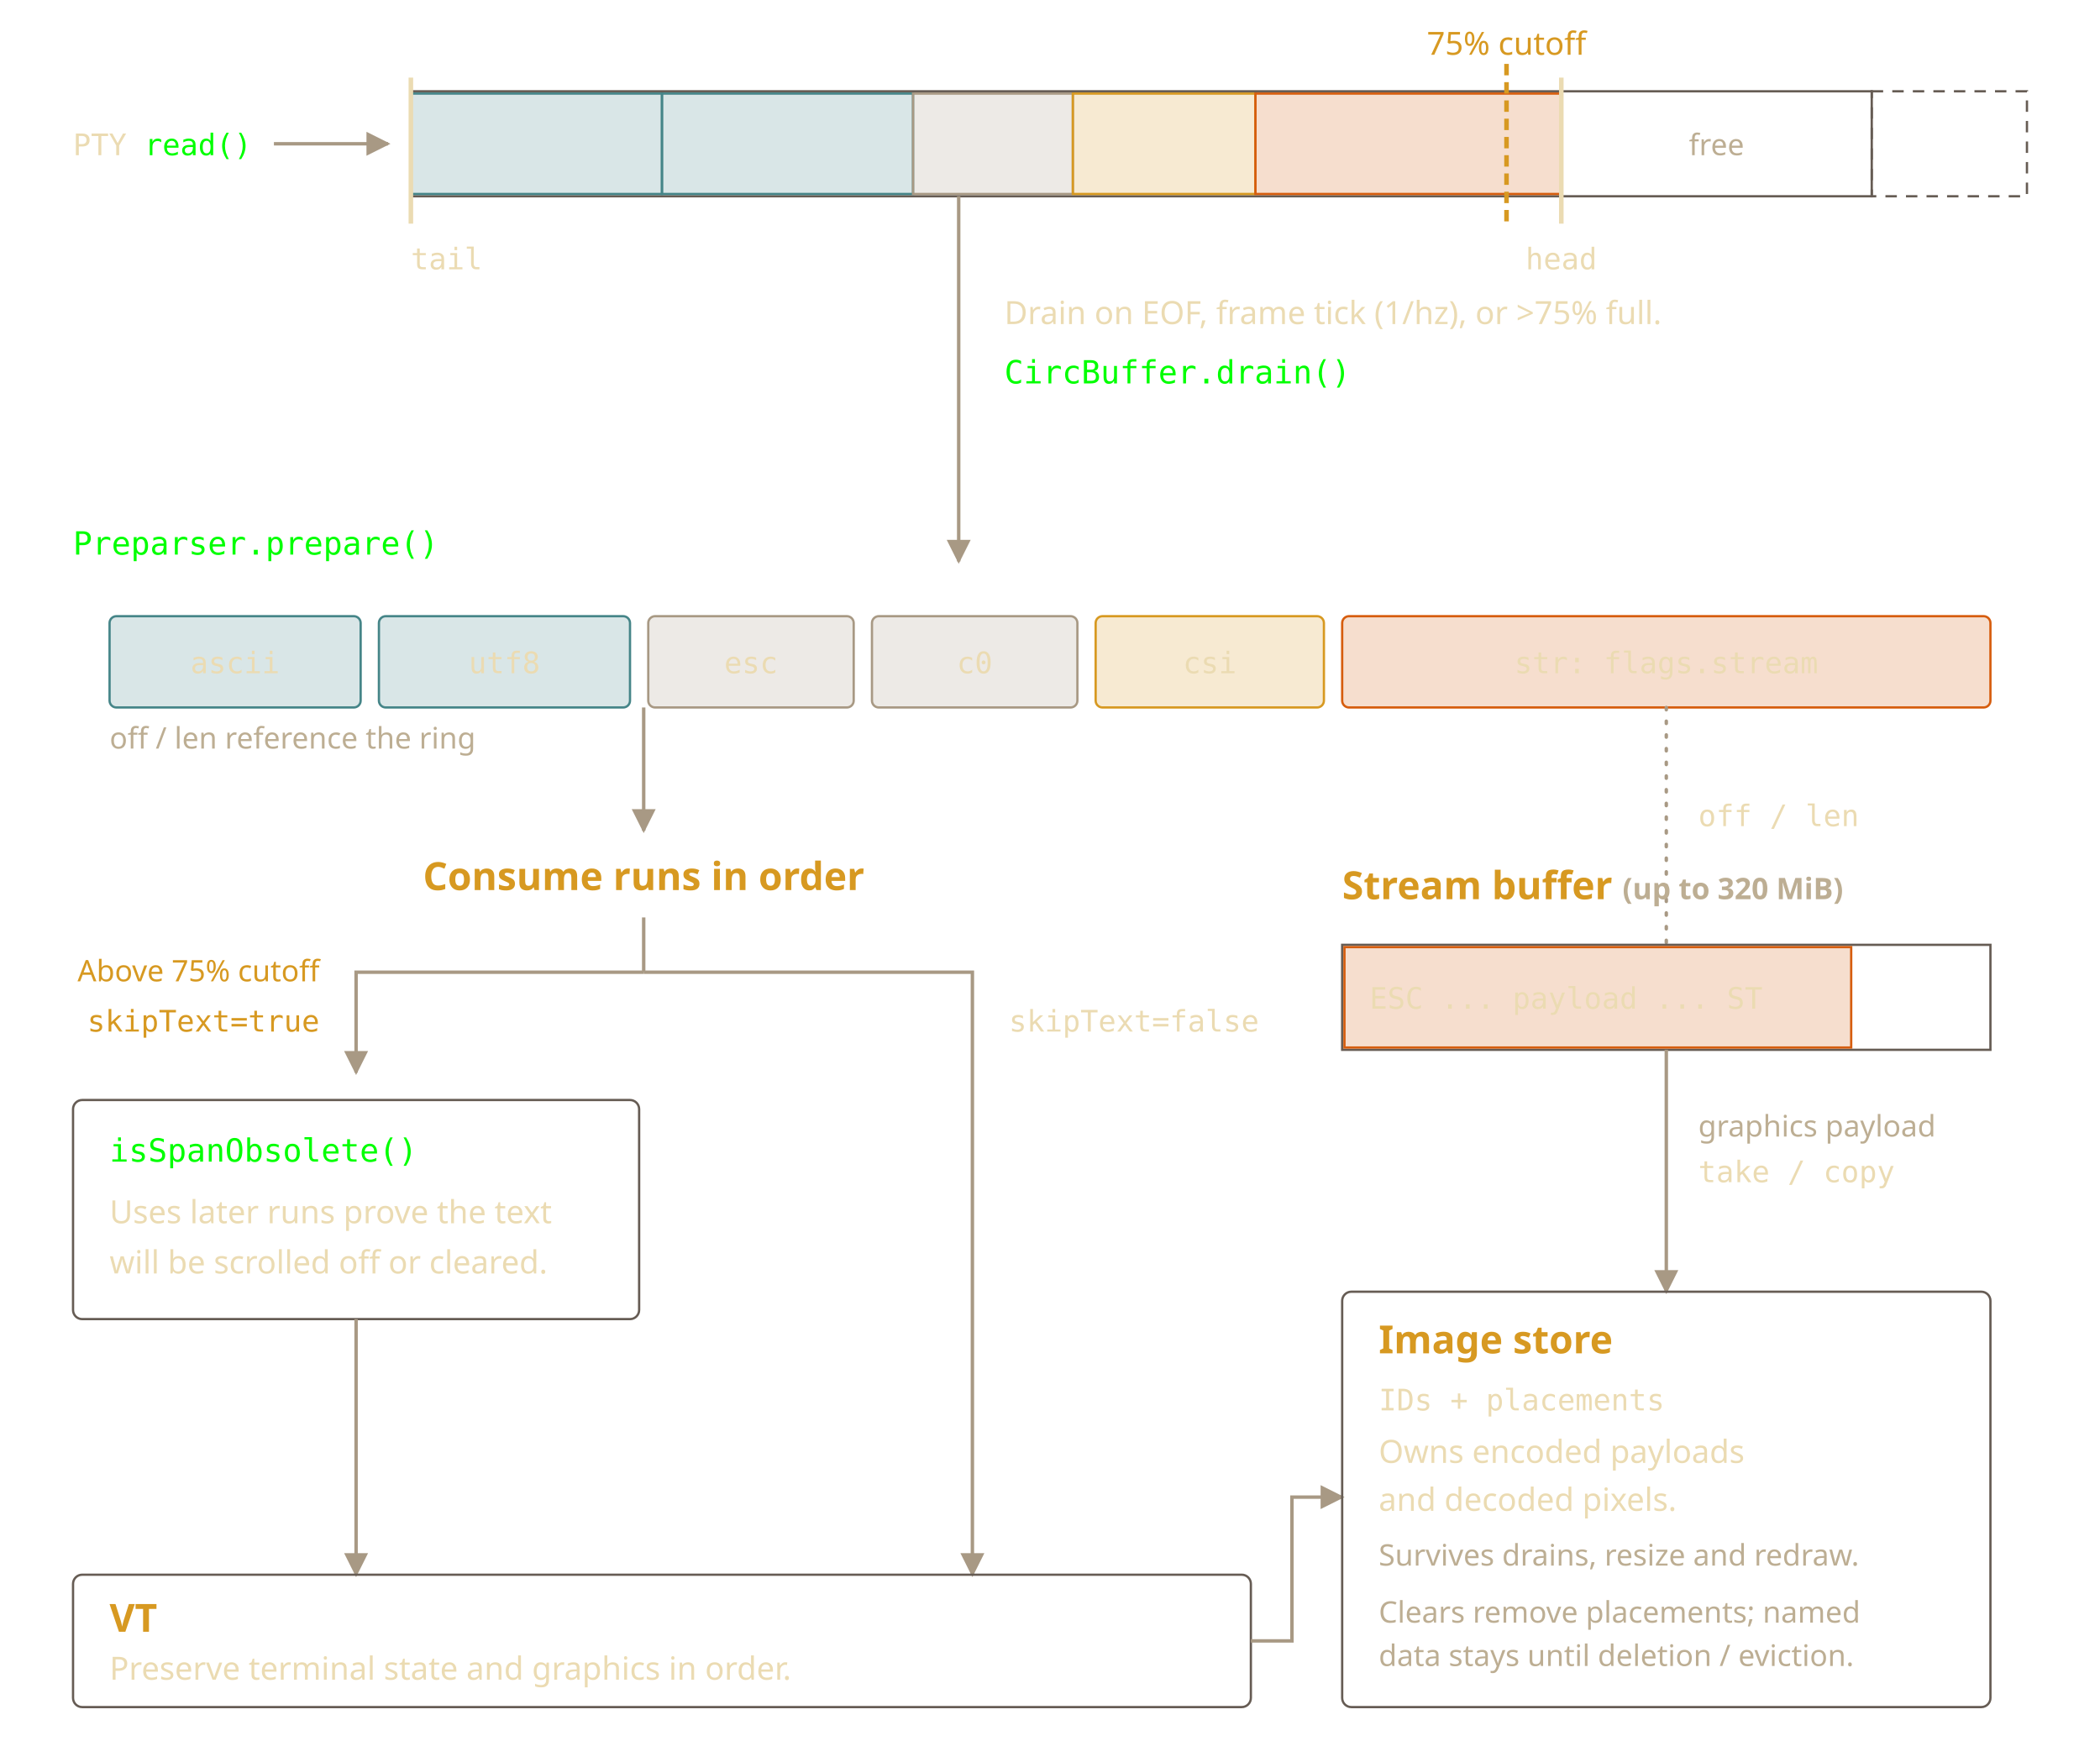
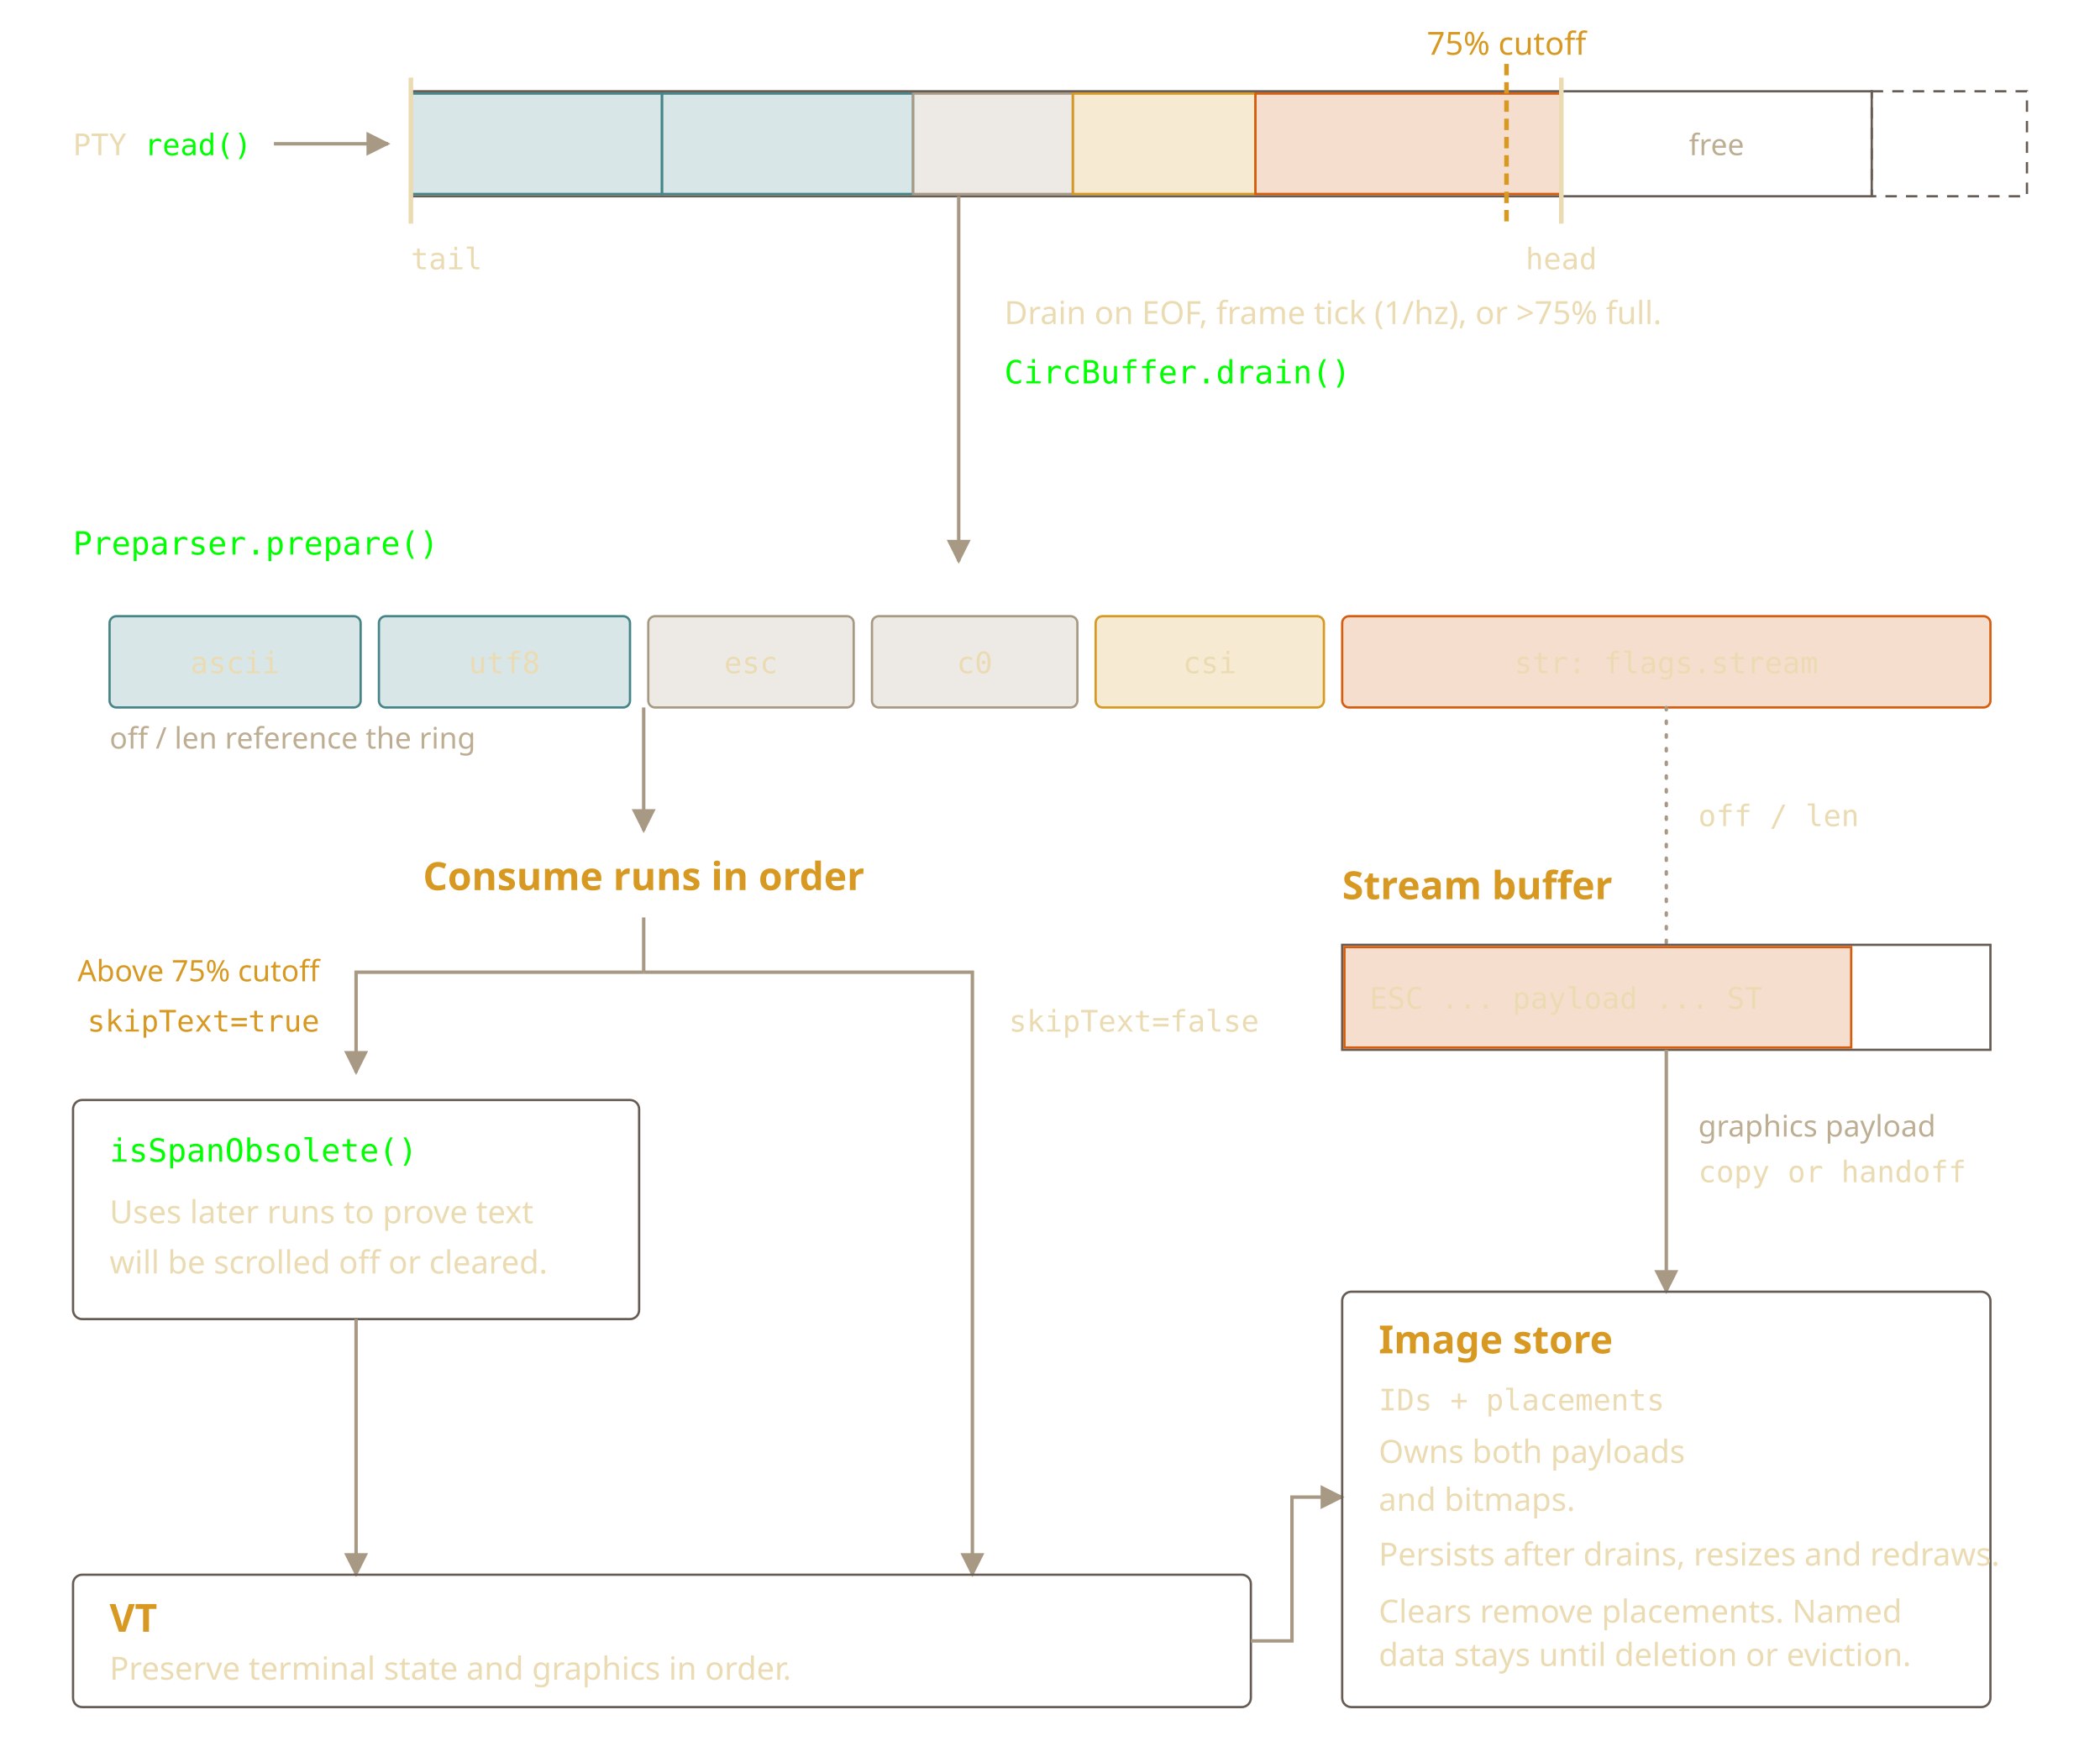
<svg xmlns="http://www.w3.org/2000/svg" viewBox="0 72 920 772" width="920" height="772" font-family="sans-serif" font-size="14" aria-labelledby="title desc" role="img">
  <defs>
    <marker id="arrow" viewBox="0 0 10 10" refX="9" refY="5" markerWidth="7" markerHeight="7" orient="auto-start-reverse">
      <path d="M0,0 L10,5 L0,10 Z" fill="#a89984" />
    </marker>
    <style>
      .heading { fill: #d79921; font-size: 17px; font-weight: bold; }
      .text { fill: #ebdbb2; }
      .muted { fill: #bdae93; font-size: 13px; }
      .mono { fill: #ebdbb2; font-family: monospace; font-size: 13px; }
      .function { fill: #0f0; font-family: monospace; }
      .reference { fill: none; stroke: #a89984; stroke-width: 1.5; stroke-dasharray: 1 5; stroke-linecap: round; }
      .pressure { fill: #d79921; }
      .box { fill: none; stroke: #665c54; }
      .link { fill: none; stroke: #a89984; stroke-width: 1.5; marker-end: url(#arrow); }
    </style>
  </defs>
  <text class="mono" x="32" y="140">PTY <tspan class="function">read()</tspan>
  </text>
  <path class="link" d="M120,135 H170" />
  <rect class="box" x="180" y="112" width="640" height="46" />
  <rect class="box" x="820" y="112" width="68" height="46" stroke-dasharray="5 4" />
  <g fill-opacity="0.2">
    <rect x="180" y="113" width="110" height="44" fill="#458588" stroke="#458588" />
    <rect x="290" y="113" width="110" height="44" fill="#458588" stroke="#458588" />
    <rect x="400" y="113" width="70" height="44" fill="#a89984" stroke="#a89984" />
    <rect x="470" y="113" width="80" height="44" fill="#d79921" stroke="#d79921" />
    <rect x="550" y="113" width="134" height="44" fill="#d65d0e" stroke="#d65d0e" />
  </g>
  <text class="muted" x="752" y="140" text-anchor="middle">free</text>
  <path d="M180,106 V170 M684,106 V170" fill="none" stroke="#ebdbb2" stroke-width="2" />
  <text class="mono" x="180" y="190">tail</text>
  <text class="mono" x="684" y="190" text-anchor="middle">head</text>
  <path d="M660,100 V170" fill="none" stroke="#d79921" stroke-width="2" stroke-dasharray="5 3" />
  <text x="660" y="96" text-anchor="middle" fill="#d79921" font-size="14">75% cutoff</text>
  <path class="link" d="M420,158 V318" />
  <text class="text" x="440" y="214">Drain on EOF, frame tick (1/hz), or &gt;75% full.</text>
  <text class="function" x="440" y="240">CircBuffer.drain()</text>
  <text class="function" x="32" y="315">Preparser.prepare()</text>
  <rect x="48" y="342" width="110" height="40" rx="3" fill="#458588" fill-opacity="0.2" stroke="#458588" />
  <rect x="166" y="342" width="110" height="40" rx="3" fill="#458588" fill-opacity="0.2" stroke="#458588" />
  <rect x="284" y="342" width="90" height="40" rx="3" fill="#a89984" fill-opacity="0.2" stroke="#a89984" />
  <rect x="382" y="342" width="90" height="40" rx="3" fill="#a89984" fill-opacity="0.2" stroke="#a89984" />
  <rect x="480" y="342" width="100" height="40" rx="3" fill="#d79921" fill-opacity="0.2" stroke="#d79921" />
  <rect x="588" y="342" width="284" height="40" rx="3" fill="#d65d0e" fill-opacity="0.2" stroke="#d65d0e" />
  <g class="mono" text-anchor="middle">
    <text x="103" y="367">ascii</text>
    <text x="221" y="367">utf8</text>
    <text x="329" y="367">esc</text>
    <text x="427" y="367">c0</text>
    <text x="530" y="367">csi</text>
    <text x="730" y="367">str: flags.stream</text>
  </g>
  <text class="muted" x="48" y="400">off / len reference the ring</text>
  <path class="reference" d="M730,382 V486" />
  <text class="mono" x="744" y="434">off / len</text>
-   <text class="heading" x="588" y="466">Stream buffer <tspan class="muted">(up to 320 MiB)</tspan>
+   <text class="heading" x="588" y="466">Stream buffer <tspan class="muted" />
  </text>
  <rect class="box" x="588" y="486" width="284" height="46" />
  <rect x="589" y="487" width="222" height="44" fill="#d65d0e" fill-opacity="0.2" stroke="#d65d0e" />
  <text class="mono" x="600" y="514">ESC ... payload ... ST</text>
  <path class="link" d="M282,382 V436" />
  <text class="heading" x="282" y="462" text-anchor="middle">Consume runs in order</text>
  <path d="M282,474 V498" fill="none" stroke="#a89984" stroke-width="1.5" />
  <path class="link" d="M282,498 H156 V542" />
  <path class="link" d="M282,498 H426 V762" />
  <text class="pressure" x="140" y="502" text-anchor="end" font-size="13">Above 75% cutoff</text>
  <text class="mono pressure" x="140" y="524" text-anchor="end">skipText=true</text>
  <text class="mono" x="442" y="524">skipText=false</text>
  <rect class="box" x="32" y="554" width="248" height="96" rx="4" />
  <text class="function" x="48" y="581">isSpanObsolete()</text>
-   <text class="text" x="48" y="608">Uses later runs prove the text</text>
+   <text class="text" x="48" y="608">Uses later runs to prove text</text>
  <text class="text" x="48" y="630">will be scrolled off or cleared.</text>
  <path class="link" d="M156,650 V762" />
  <rect class="box" x="32" y="762" width="516" height="58" rx="4" />
  <text class="heading" x="48" y="787">VT</text>
  <text class="text" x="48" y="808">Preserve terminal state and graphics in order.</text>
  <path class="link" d="M730,532 V638" />
  <text class="muted" x="744" y="570">graphics payload</text>
-   <text class="mono" x="744" y="590">take / copy</text>
+   <text class="mono" x="744" y="590">copy or handoff</text>
  <path class="link" d="M548,791 H566 V728 H588" />
  <rect class="box" x="588" y="638" width="284" height="182" rx="4" />
  <text class="heading" x="604" y="665">Image store</text>
  <text class="mono" x="604" y="690">IDs + placements</text>
-   <text class="text" x="604" y="713">Owns encoded payloads</text>
-   <text class="text" x="604" y="734">and decoded pixels.</text>
-   <text class="muted" x="604" y="758">Survives drains, resize and redraw.</text>
-   <text class="muted" x="604" y="783">Clears remove placements; named</text>
-   <text class="muted" x="604" y="802">data stays until deletion / eviction.</text>
+   <text class="text" x="604" y="713">Owns both payloads</text>
+   <text class="text" x="604" y="734">and bitmaps.</text>
+   <text class="text" x="604" y="758">Persists after drains, resizes and redraws.</text>
+   <text class="text" x="604" y="783">Clears remove placements. Named</text>
+   <text class="text" x="604" y="802">data stays until deletion or eviction.</text>
</svg>
